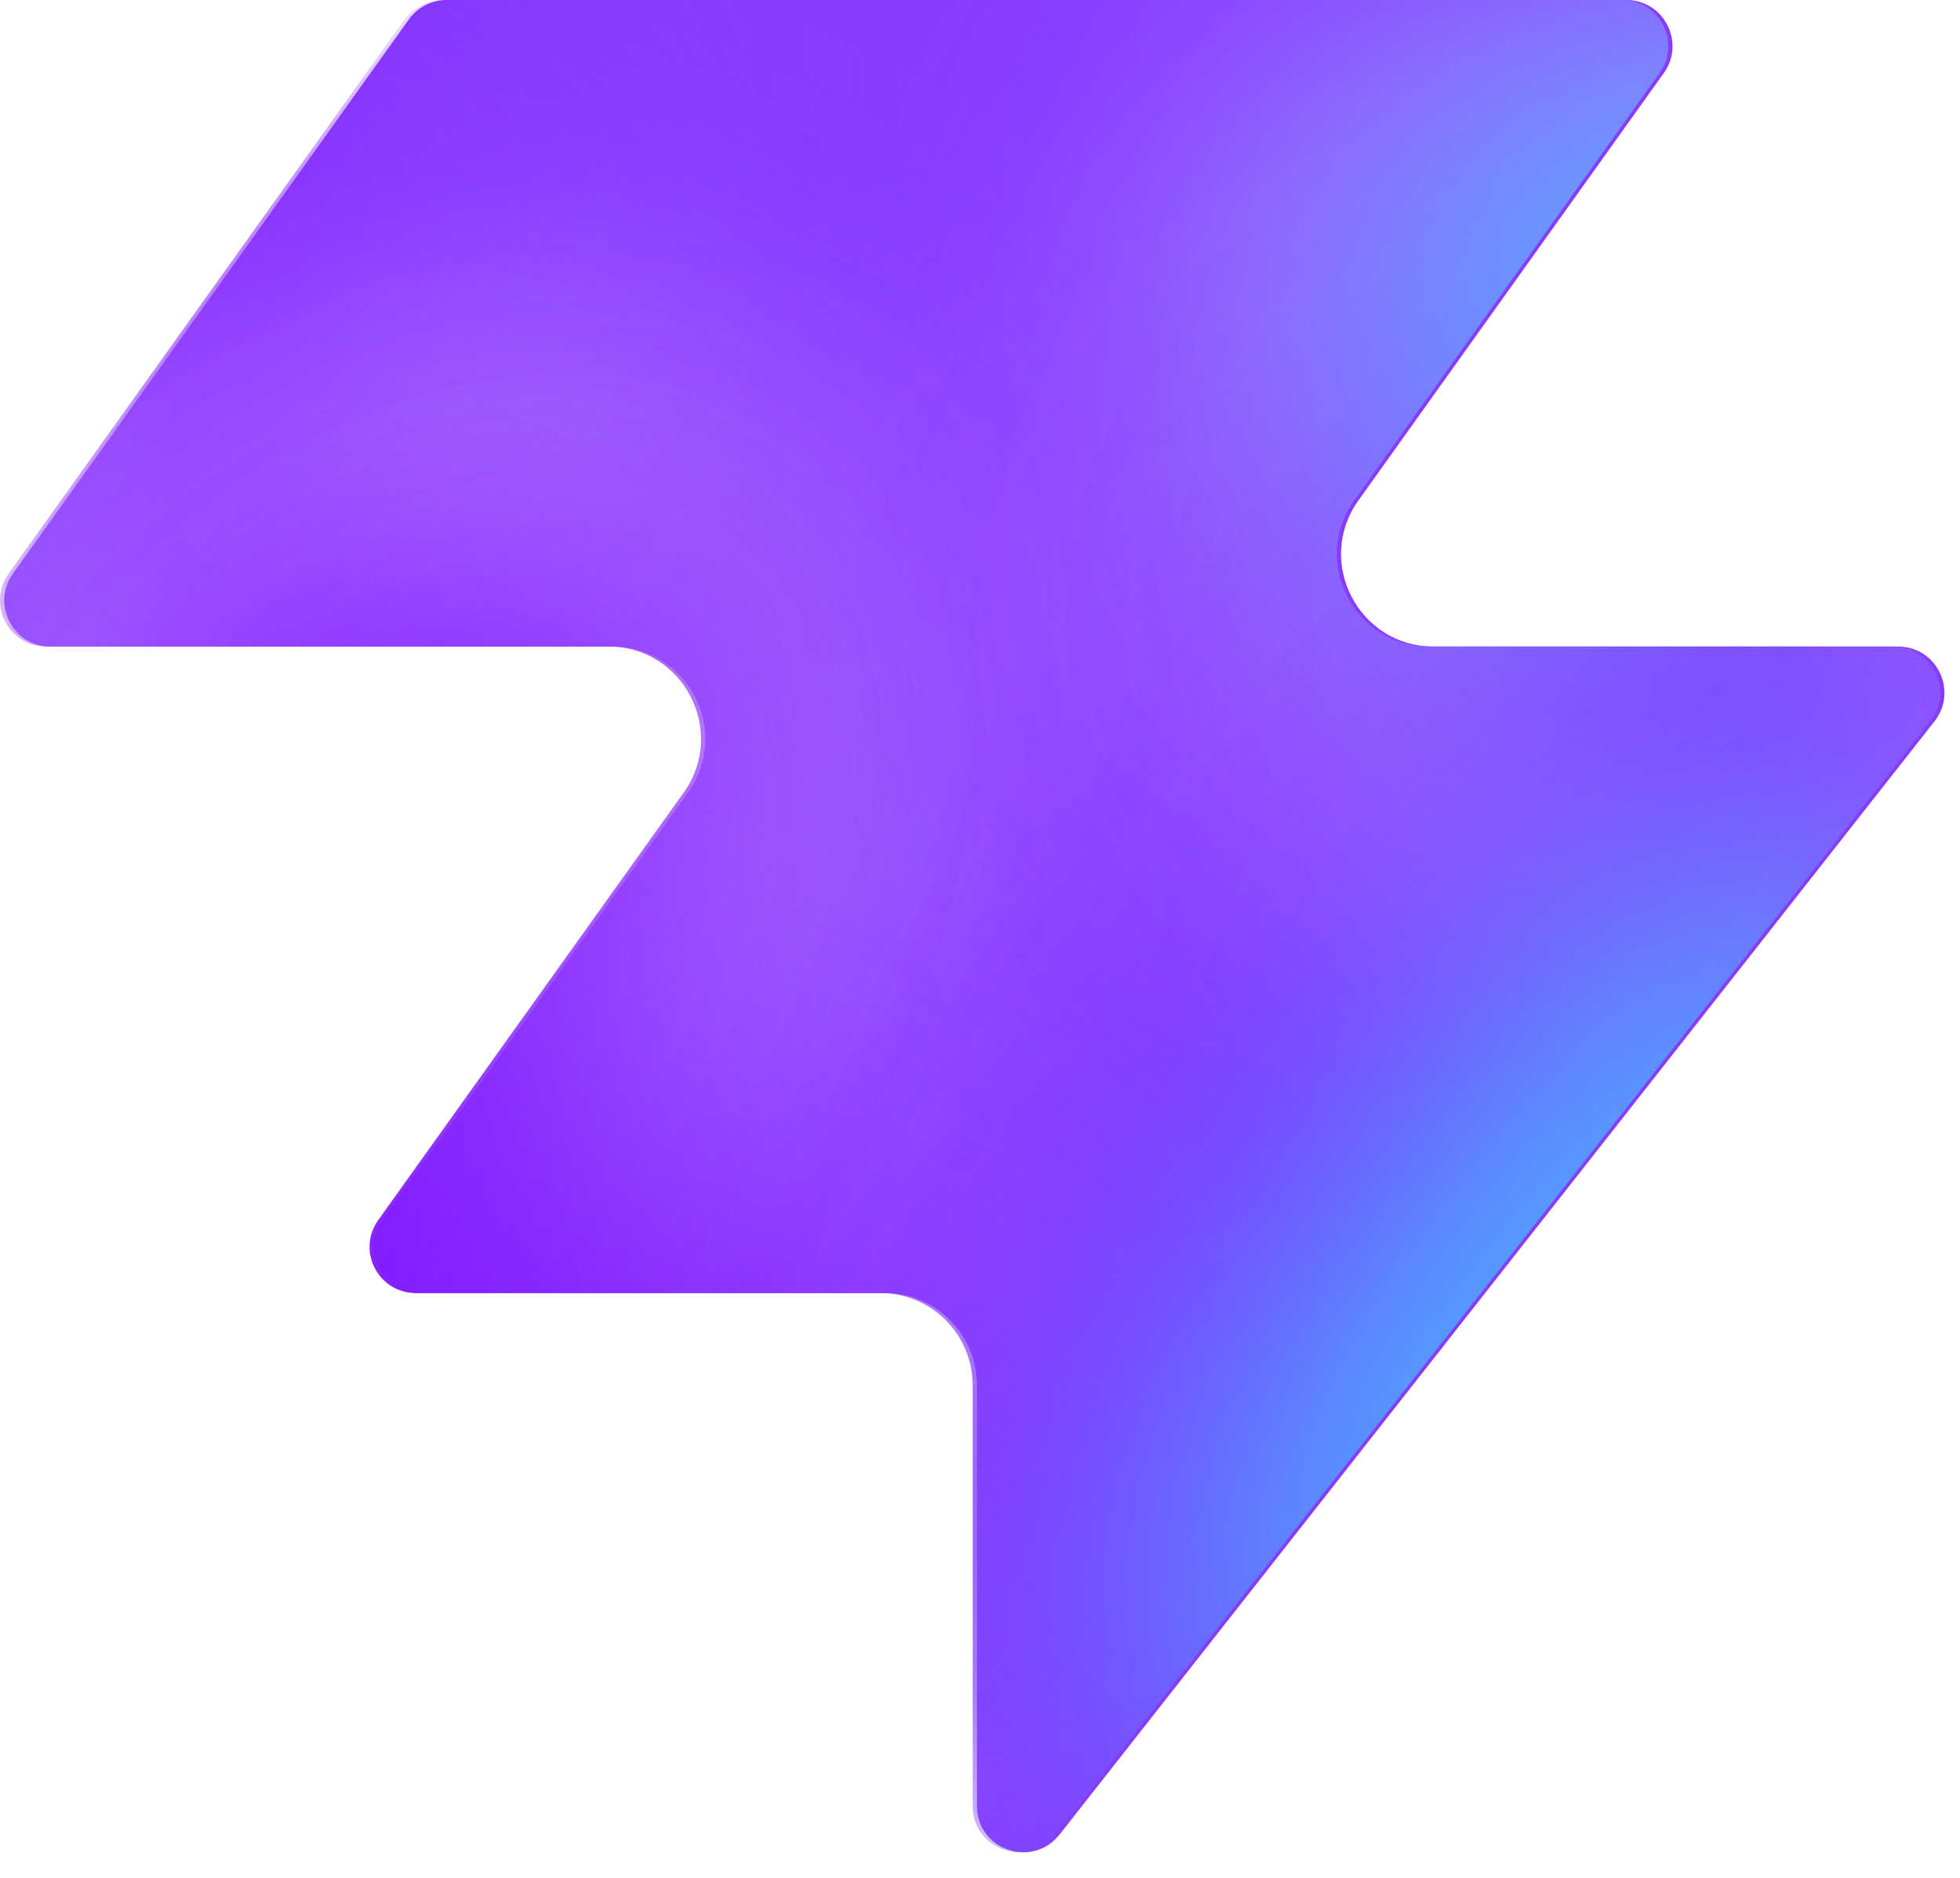
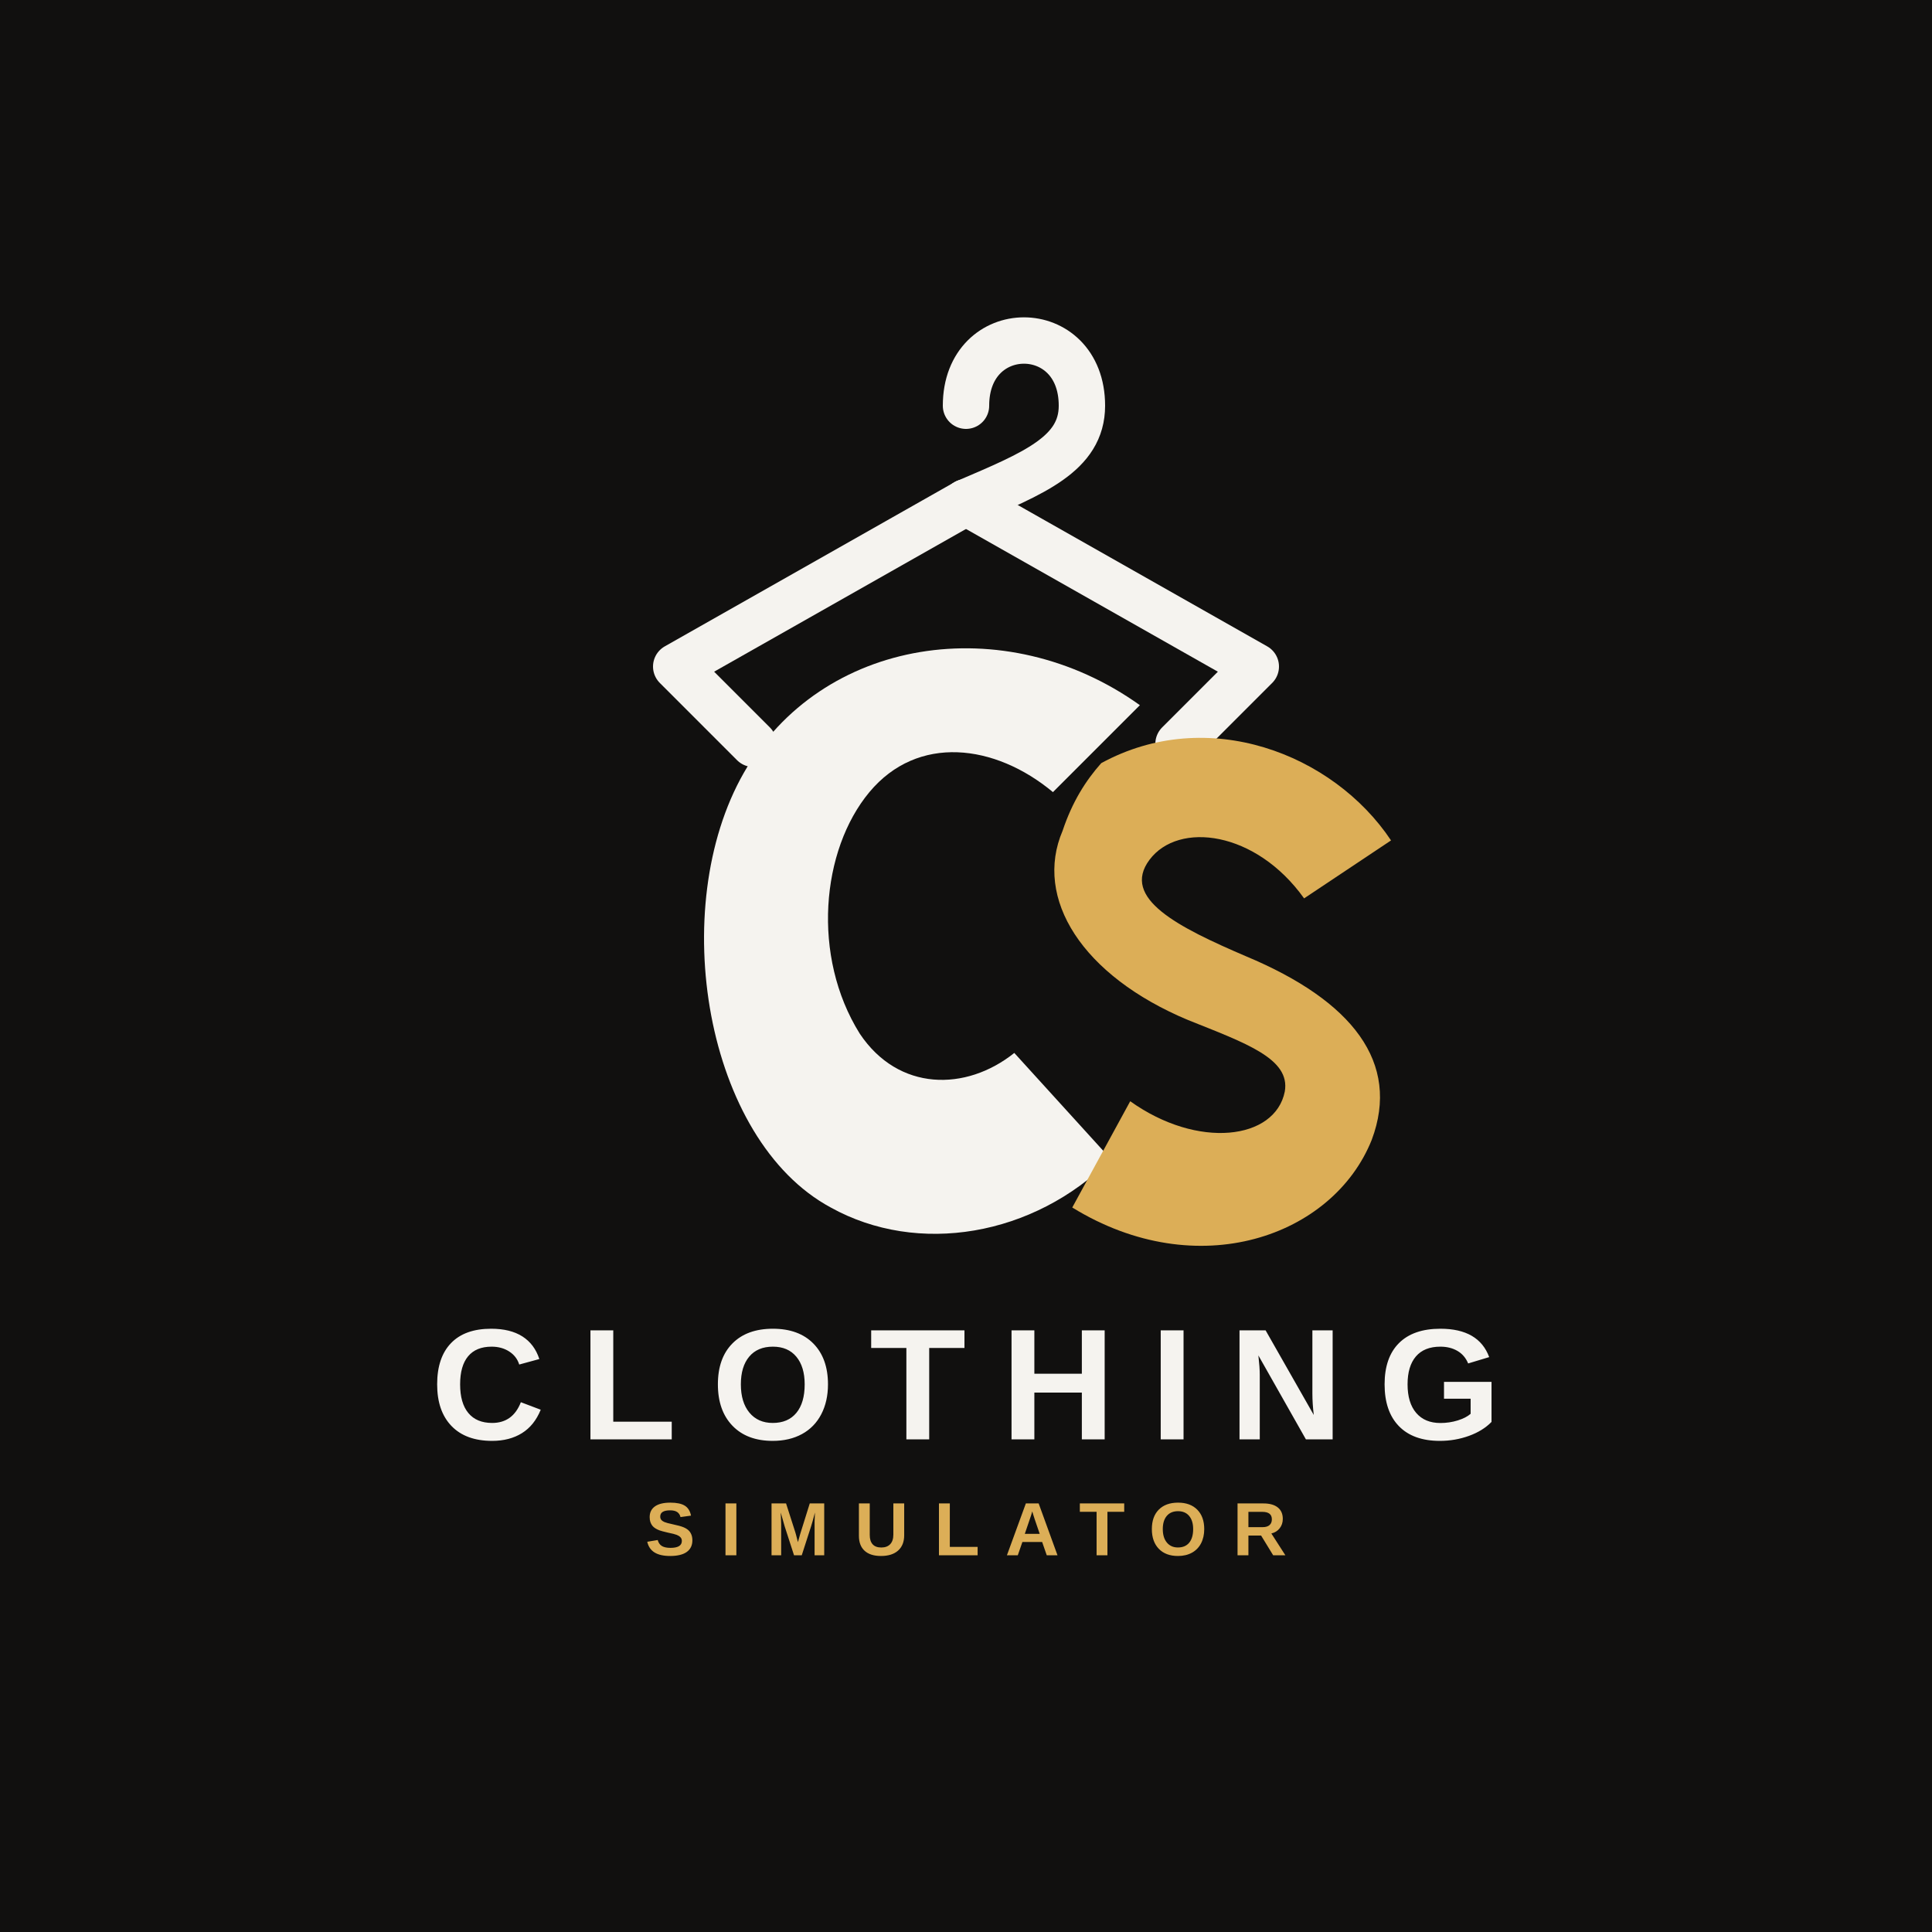
- <svg xmlns="http://www.w3.org/2000/svg" width="48" height="46" fill="none" viewBox="0 0 48 46">
-   <path fill="#863bff" d="M25.946 44.938c-.664.845-2.021.375-2.021-.698V33.937a2.26 2.26 0 0 0-2.262-2.262H10.287c-.92 0-1.456-1.04-.92-1.788l7.48-10.471c1.07-1.497 0-3.578-1.842-3.578H1.237c-.92 0-1.456-1.04-.92-1.788L10.013.474c.214-.297.556-.474.92-.474h28.894c.92 0 1.456 1.04.92 1.788l-7.48 10.471c-1.07 1.498 0 3.579 1.842 3.579h11.377c.943 0 1.473 1.088.89 1.83L25.947 44.94z" style="fill:#863bff;fill:color(display-p3 .525 .23 1);fill-opacity:1" />
-   <mask id="a" width="48" height="46" x="0" y="0" maskUnits="userSpaceOnUse" style="mask-type:alpha">
-     <path fill="#000" d="M25.842 44.938c-.664.844-2.021.375-2.021-.698V33.937a2.26 2.26 0 0 0-2.262-2.262H10.183c-.92 0-1.456-1.04-.92-1.788l7.48-10.471c1.07-1.498 0-3.579-1.842-3.579H1.133c-.92 0-1.456-1.04-.92-1.787L9.91.473c.214-.297.556-.474.92-.474h28.894c.92 0 1.456 1.04.92 1.788l-7.48 10.471c-1.07 1.498 0 3.578 1.842 3.578h11.377c.943 0 1.473 1.088.89 1.832L25.843 44.94z" style="fill:#000;fill-opacity:1" />
-   </mask>
-   <g mask="url(#a)">
-     <g filter="url(#b)">
-       <ellipse cx="5.508" cy="14.704" fill="#ede6ff" rx="5.508" ry="14.704" style="fill:#ede6ff;fill:color(display-p3 .927 .903 1);fill-opacity:1" transform="matrix(.00324 1 1 -.00324 -4.47 31.516)" />
-     </g>
-     <g filter="url(#c)">
-       <ellipse cx="10.399" cy="29.851" fill="#ede6ff" rx="10.399" ry="29.851" style="fill:#ede6ff;fill:color(display-p3 .927 .903 1);fill-opacity:1" transform="matrix(.00324 1 1 -.00324 -39.328 7.883)" />
-     </g>
-     <g filter="url(#d)">
-       <ellipse cx="5.508" cy="30.487" fill="#7e14ff" rx="5.508" ry="30.487" style="fill:#7e14ff;fill:color(display-p3 .492 .077 1);fill-opacity:1" transform="rotate(89.814 -25.913 -14.639)scale(1 -1)" />
-     </g>
-     <g filter="url(#e)">
-       <ellipse cx="5.508" cy="30.599" fill="#7e14ff" rx="5.508" ry="30.599" style="fill:#7e14ff;fill:color(display-p3 .492 .077 1);fill-opacity:1" transform="rotate(89.814 -32.644 -3.334)scale(1 -1)" />
-     </g>
-     <g filter="url(#f)">
-       <ellipse cx="5.508" cy="30.599" fill="#7e14ff" rx="5.508" ry="30.599" style="fill:#7e14ff;fill:color(display-p3 .492 .077 1);fill-opacity:1" transform="matrix(.00324 1 1 -.00324 -34.34 30.47)" />
-     </g>
-     <g filter="url(#g)">
-       <ellipse cx="14.072" cy="22.078" fill="#ede6ff" rx="14.072" ry="22.078" style="fill:#ede6ff;fill:color(display-p3 .927 .903 1);fill-opacity:1" transform="rotate(93.35 24.506 48.493)scale(-1 1)" />
-     </g>
-     <g filter="url(#h)">
-       <ellipse cx="3.47" cy="21.501" fill="#7e14ff" rx="3.47" ry="21.501" style="fill:#7e14ff;fill:color(display-p3 .492 .077 1);fill-opacity:1" transform="rotate(89.009 28.708 47.59)scale(-1 1)" />
-     </g>
-     <g filter="url(#i)">
-       <ellipse cx="3.47" cy="21.501" fill="#7e14ff" rx="3.47" ry="21.501" style="fill:#7e14ff;fill:color(display-p3 .492 .077 1);fill-opacity:1" transform="rotate(89.009 28.708 47.59)scale(-1 1)" />
-     </g>
-     <g filter="url(#j)">
-       <ellipse cx=".387" cy="8.972" fill="#7e14ff" rx="4.407" ry="29.108" style="fill:#7e14ff;fill:color(display-p3 .492 .077 1);fill-opacity:1" transform="rotate(39.51 .387 8.972)" />
-     </g>
-     <g filter="url(#k)">
-       <ellipse cx="47.523" cy="-6.092" fill="#7e14ff" rx="4.407" ry="29.108" style="fill:#7e14ff;fill:color(display-p3 .492 .077 1);fill-opacity:1" transform="rotate(37.892 47.523 -6.092)" />
-     </g>
-     <g filter="url(#l)">
-       <ellipse cx="41.412" cy="6.333" fill="#47bfff" rx="5.971" ry="9.665" style="fill:#47bfff;fill:color(display-p3 .28 .748 1);fill-opacity:1" transform="rotate(37.892 41.412 6.333)" />
-     </g>
-     <g filter="url(#m)">
-       <ellipse cx="-1.879" cy="38.332" fill="#7e14ff" rx="4.407" ry="29.108" style="fill:#7e14ff;fill:color(display-p3 .492 .077 1);fill-opacity:1" transform="rotate(37.892 -1.88 38.332)" />
-     </g>
-     <g filter="url(#n)">
-       <ellipse cx="-1.879" cy="38.332" fill="#7e14ff" rx="4.407" ry="29.108" style="fill:#7e14ff;fill:color(display-p3 .492 .077 1);fill-opacity:1" transform="rotate(37.892 -1.88 38.332)" />
-     </g>
-     <g filter="url(#o)">
-       <ellipse cx="35.651" cy="29.907" fill="#7e14ff" rx="4.407" ry="29.108" style="fill:#7e14ff;fill:color(display-p3 .492 .077 1);fill-opacity:1" transform="rotate(37.892 35.651 29.907)" />
-     </g>
-     <g filter="url(#p)">
-       <ellipse cx="38.418" cy="32.4" fill="#47bfff" rx="5.971" ry="15.297" style="fill:#47bfff;fill:color(display-p3 .28 .748 1);fill-opacity:1" transform="rotate(37.892 38.418 32.4)" />
-     </g>
+ <svg xmlns="http://www.w3.org/2000/svg" viewBox="0 0 1000 1000">
+   <rect width="1000" height="1000" fill="#11100f" />
+   <g fill="none" stroke="#f5f3ef" stroke-width="24" stroke-linecap="round" stroke-linejoin="round">
+     <path d="M500 210 C500 165 560 165 560 210 C560 235 535 245 500 260" />
+     <path d="M500 260 L350 345 L390 385" />
+     <path d="M500 260 L650 345 L610 385" />
  </g>
-   <defs>
-     <filter id="b" width="60.045" height="41.654" x="-19.77" y="16.149" color-interpolation-filters="sRGB" filterUnits="userSpaceOnUse">
-       <feFlood flood-opacity="0" result="BackgroundImageFix" />
-       <feBlend in="SourceGraphic" in2="BackgroundImageFix" result="shape" />
-       <feGaussianBlur result="effect1_foregroundBlur_2002_17158" stdDeviation="7.659" />
-     </filter>
-     <filter id="c" width="90.34" height="51.437" x="-54.613" y="-7.533" color-interpolation-filters="sRGB" filterUnits="userSpaceOnUse">
-       <feFlood flood-opacity="0" result="BackgroundImageFix" />
-       <feBlend in="SourceGraphic" in2="BackgroundImageFix" result="shape" />
-       <feGaussianBlur result="effect1_foregroundBlur_2002_17158" stdDeviation="7.659" />
-     </filter>
-     <filter id="d" width="79.355" height="29.4" x="-49.64" y="2.03" color-interpolation-filters="sRGB" filterUnits="userSpaceOnUse">
-       <feFlood flood-opacity="0" result="BackgroundImageFix" />
-       <feBlend in="SourceGraphic" in2="BackgroundImageFix" result="shape" />
-       <feGaussianBlur result="effect1_foregroundBlur_2002_17158" stdDeviation="4.596" />
-     </filter>
-     <filter id="e" width="79.579" height="29.4" x="-45.045" y="20.029" color-interpolation-filters="sRGB" filterUnits="userSpaceOnUse">
-       <feFlood flood-opacity="0" result="BackgroundImageFix" />
-       <feBlend in="SourceGraphic" in2="BackgroundImageFix" result="shape" />
-       <feGaussianBlur result="effect1_foregroundBlur_2002_17158" stdDeviation="4.596" />
-     </filter>
-     <filter id="f" width="79.579" height="29.4" x="-43.513" y="21.178" color-interpolation-filters="sRGB" filterUnits="userSpaceOnUse">
-       <feFlood flood-opacity="0" result="BackgroundImageFix" />
-       <feBlend in="SourceGraphic" in2="BackgroundImageFix" result="shape" />
-       <feGaussianBlur result="effect1_foregroundBlur_2002_17158" stdDeviation="4.596" />
-     </filter>
-     <filter id="g" width="74.749" height="58.852" x="15.756" y="-17.901" color-interpolation-filters="sRGB" filterUnits="userSpaceOnUse">
-       <feFlood flood-opacity="0" result="BackgroundImageFix" />
-       <feBlend in="SourceGraphic" in2="BackgroundImageFix" result="shape" />
-       <feGaussianBlur result="effect1_foregroundBlur_2002_17158" stdDeviation="7.659" />
-     </filter>
-     <filter id="h" width="61.377" height="25.362" x="23.548" y="2.284" color-interpolation-filters="sRGB" filterUnits="userSpaceOnUse">
-       <feFlood flood-opacity="0" result="BackgroundImageFix" />
-       <feBlend in="SourceGraphic" in2="BackgroundImageFix" result="shape" />
-       <feGaussianBlur result="effect1_foregroundBlur_2002_17158" stdDeviation="4.596" />
-     </filter>
-     <filter id="i" width="61.377" height="25.362" x="23.548" y="2.284" color-interpolation-filters="sRGB" filterUnits="userSpaceOnUse">
-       <feFlood flood-opacity="0" result="BackgroundImageFix" />
-       <feBlend in="SourceGraphic" in2="BackgroundImageFix" result="shape" />
-       <feGaussianBlur result="effect1_foregroundBlur_2002_17158" stdDeviation="4.596" />
-     </filter>
-     <filter id="j" width="56.045" height="63.649" x="-27.636" y="-22.853" color-interpolation-filters="sRGB" filterUnits="userSpaceOnUse">
-       <feFlood flood-opacity="0" result="BackgroundImageFix" />
-       <feBlend in="SourceGraphic" in2="BackgroundImageFix" result="shape" />
-       <feGaussianBlur result="effect1_foregroundBlur_2002_17158" stdDeviation="4.596" />
-     </filter>
-     <filter id="k" width="54.814" height="64.646" x="20.116" y="-38.415" color-interpolation-filters="sRGB" filterUnits="userSpaceOnUse">
-       <feFlood flood-opacity="0" result="BackgroundImageFix" />
-       <feBlend in="SourceGraphic" in2="BackgroundImageFix" result="shape" />
-       <feGaussianBlur result="effect1_foregroundBlur_2002_17158" stdDeviation="4.596" />
-     </filter>
-     <filter id="l" width="33.541" height="35.313" x="24.641" y="-11.323" color-interpolation-filters="sRGB" filterUnits="userSpaceOnUse">
-       <feFlood flood-opacity="0" result="BackgroundImageFix" />
-       <feBlend in="SourceGraphic" in2="BackgroundImageFix" result="shape" />
-       <feGaussianBlur result="effect1_foregroundBlur_2002_17158" stdDeviation="4.596" />
-     </filter>
-     <filter id="m" width="54.814" height="64.646" x="-29.286" y="6.009" color-interpolation-filters="sRGB" filterUnits="userSpaceOnUse">
-       <feFlood flood-opacity="0" result="BackgroundImageFix" />
-       <feBlend in="SourceGraphic" in2="BackgroundImageFix" result="shape" />
-       <feGaussianBlur result="effect1_foregroundBlur_2002_17158" stdDeviation="4.596" />
-     </filter>
-     <filter id="n" width="54.814" height="64.646" x="-29.286" y="6.009" color-interpolation-filters="sRGB" filterUnits="userSpaceOnUse">
-       <feFlood flood-opacity="0" result="BackgroundImageFix" />
-       <feBlend in="SourceGraphic" in2="BackgroundImageFix" result="shape" />
-       <feGaussianBlur result="effect1_foregroundBlur_2002_17158" stdDeviation="4.596" />
-     </filter>
-     <filter id="o" width="54.814" height="64.646" x="8.244" y="-2.416" color-interpolation-filters="sRGB" filterUnits="userSpaceOnUse">
-       <feFlood flood-opacity="0" result="BackgroundImageFix" />
-       <feBlend in="SourceGraphic" in2="BackgroundImageFix" result="shape" />
-       <feGaussianBlur result="effect1_foregroundBlur_2002_17158" stdDeviation="4.596" />
-     </filter>
-     <filter id="p" width="39.409" height="43.623" x="18.713" y="10.588" color-interpolation-filters="sRGB" filterUnits="userSpaceOnUse">
-       <feFlood flood-opacity="0" result="BackgroundImageFix" />
-       <feBlend in="SourceGraphic" in2="BackgroundImageFix" result="shape" />
-       <feGaussianBlur result="effect1_foregroundBlur_2002_17158" stdDeviation="4.596" />
-     </filter>
-   </defs>
+   <path d="M590 365            C520 315 425 330 385 400            C345 470 365 590 430 625            C475 650 535 640 575 600            L525 545            C500 565 465 565 445 535            C420 495 425 440 450 410            C475 380 515 385 545 410 Z" fill="#f5f3ef" />
+   <path d="M570 395            C625 365 690 390 720 435            L675 465            C650 430 610 425 595 445            C580 465 610 480 645 495            C700 518 725 550 710 590            C690 640 620 665 555 625            L585 570            C620 595 660 590 665 565            C668 548 645 540 615 528            C560 505 535 465 550 430            C555 415 562 404 570 395 Z" fill="#dcae57" />
+   <text x="500" y="745" text-anchor="middle" font-family="Arial, Helvetica, sans-serif" font-size="82" font-weight="700" letter-spacing="18" fill="#f5f3ef">CLOTHING</text>
+   <text x="500" y="805" text-anchor="middle" font-family="Arial, Helvetica, sans-serif" font-size="39" font-weight="600" letter-spacing="13" fill="#dcae57">SIMULATOR</text>
</svg>
